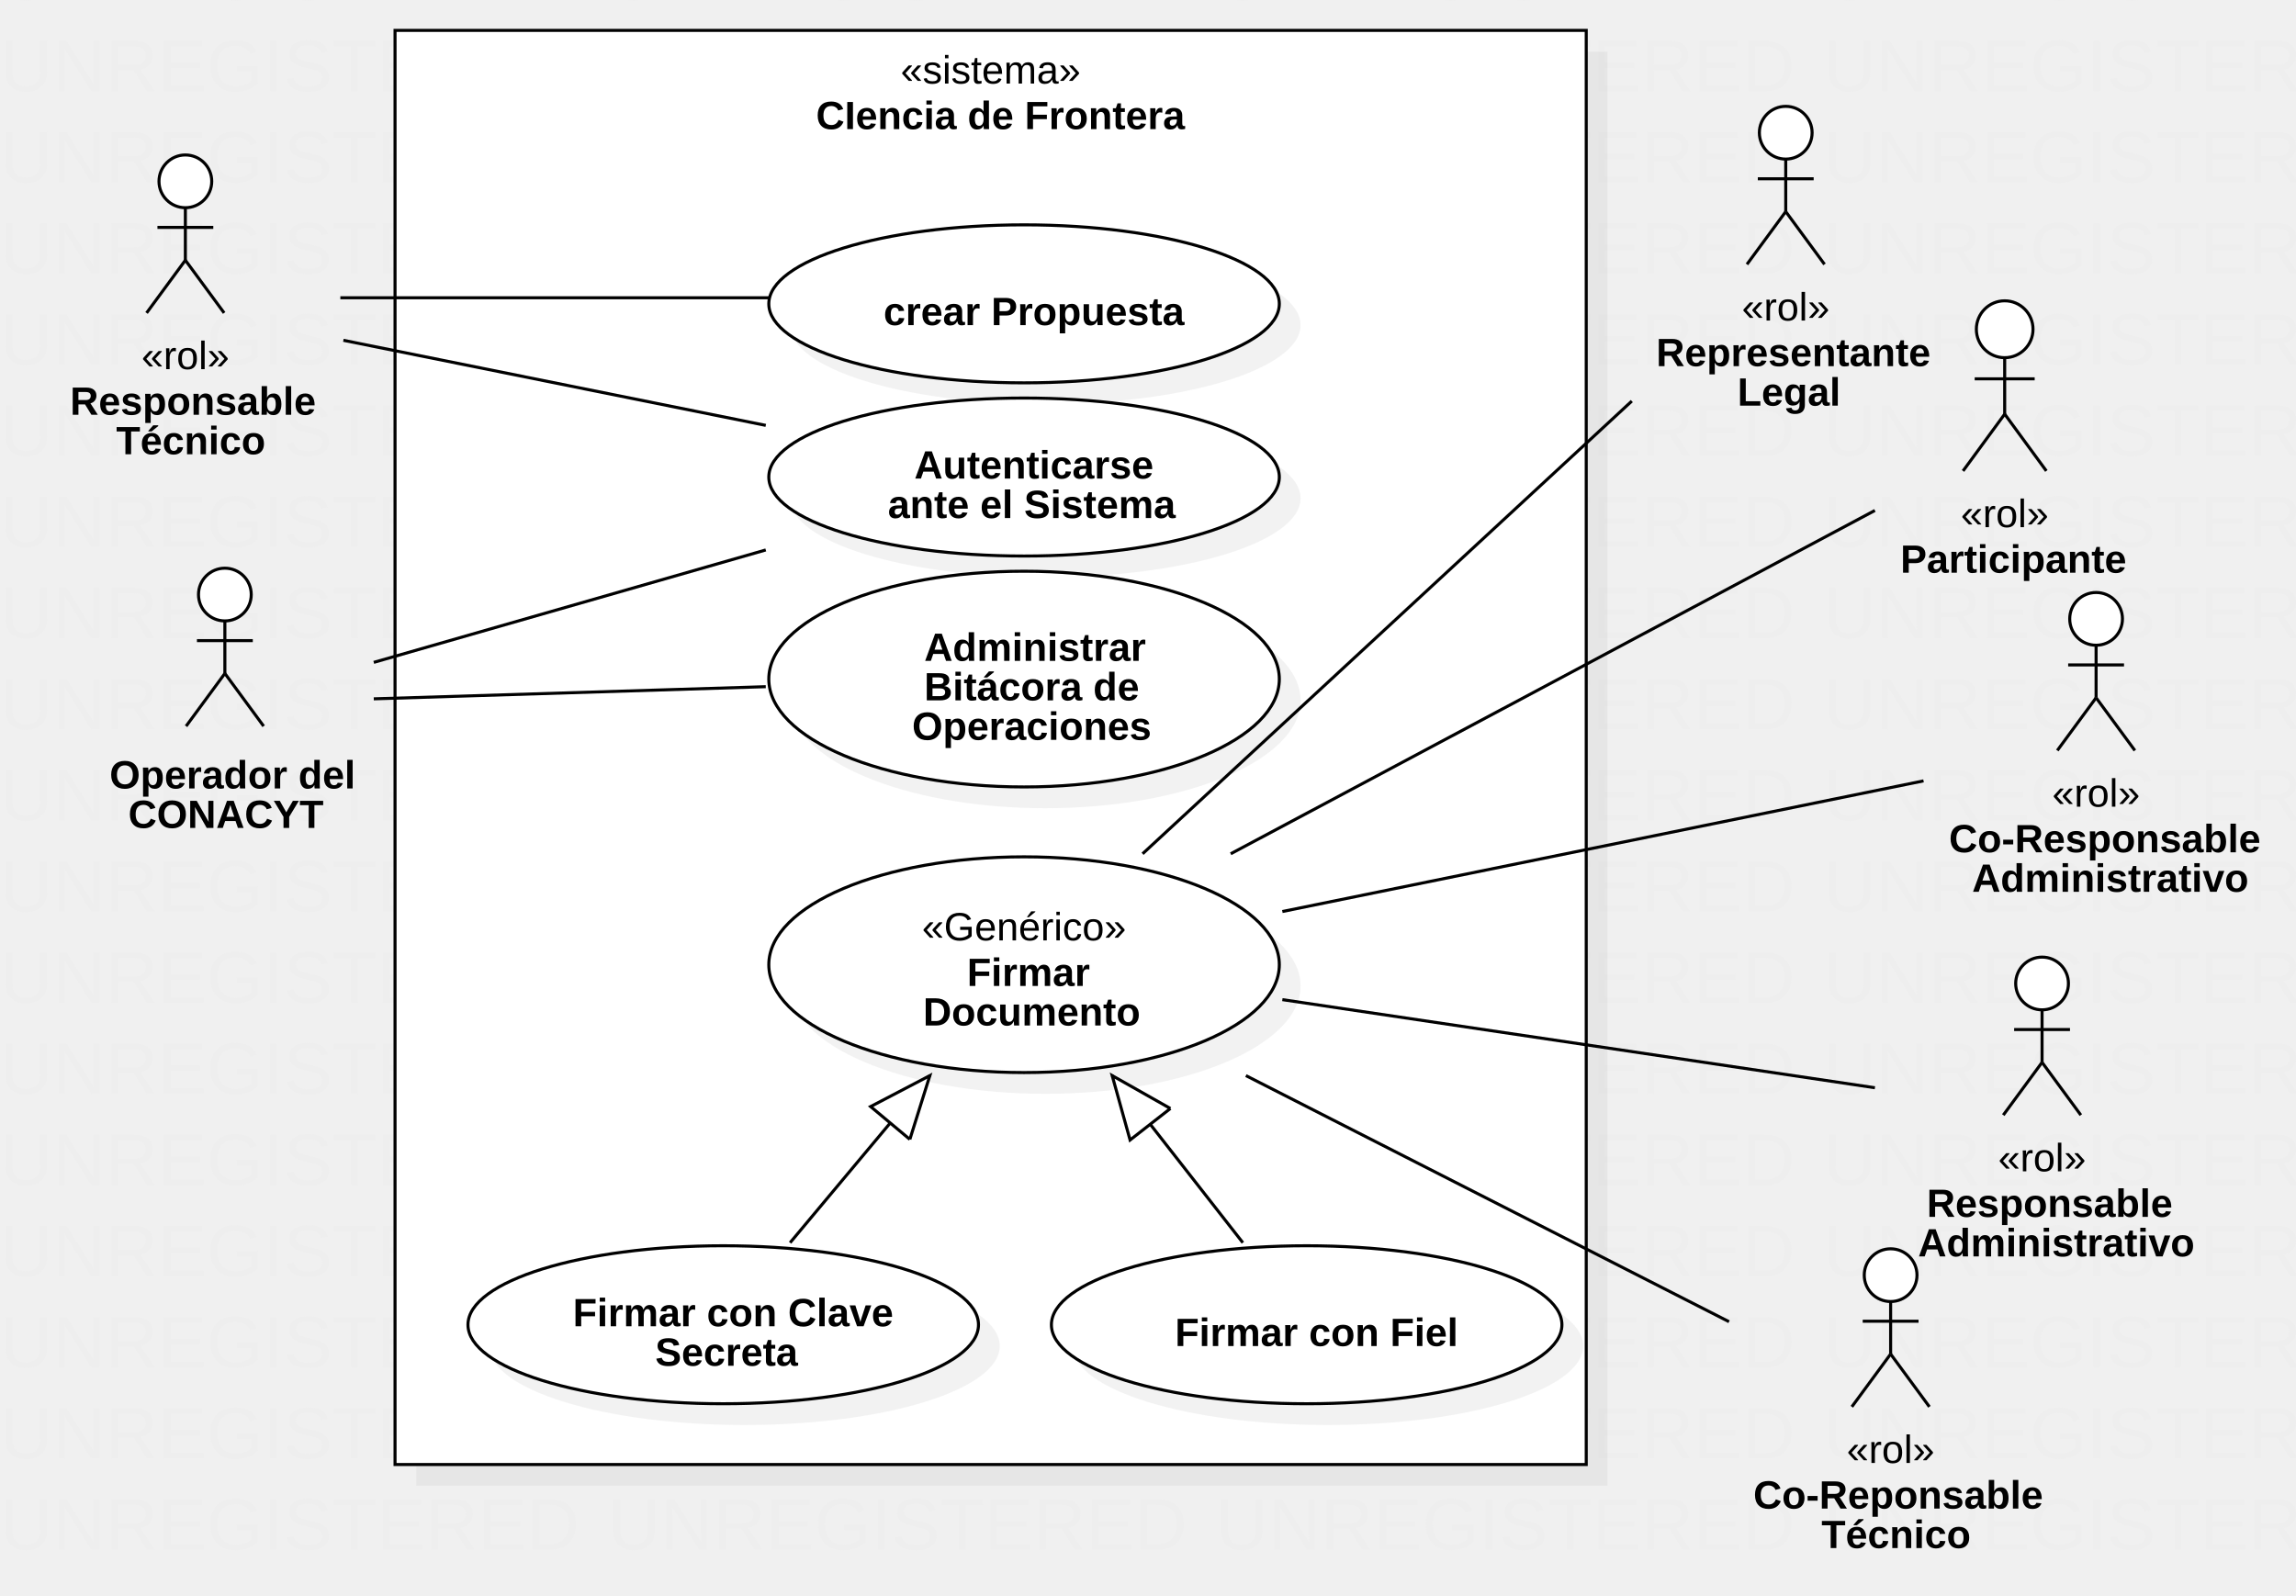
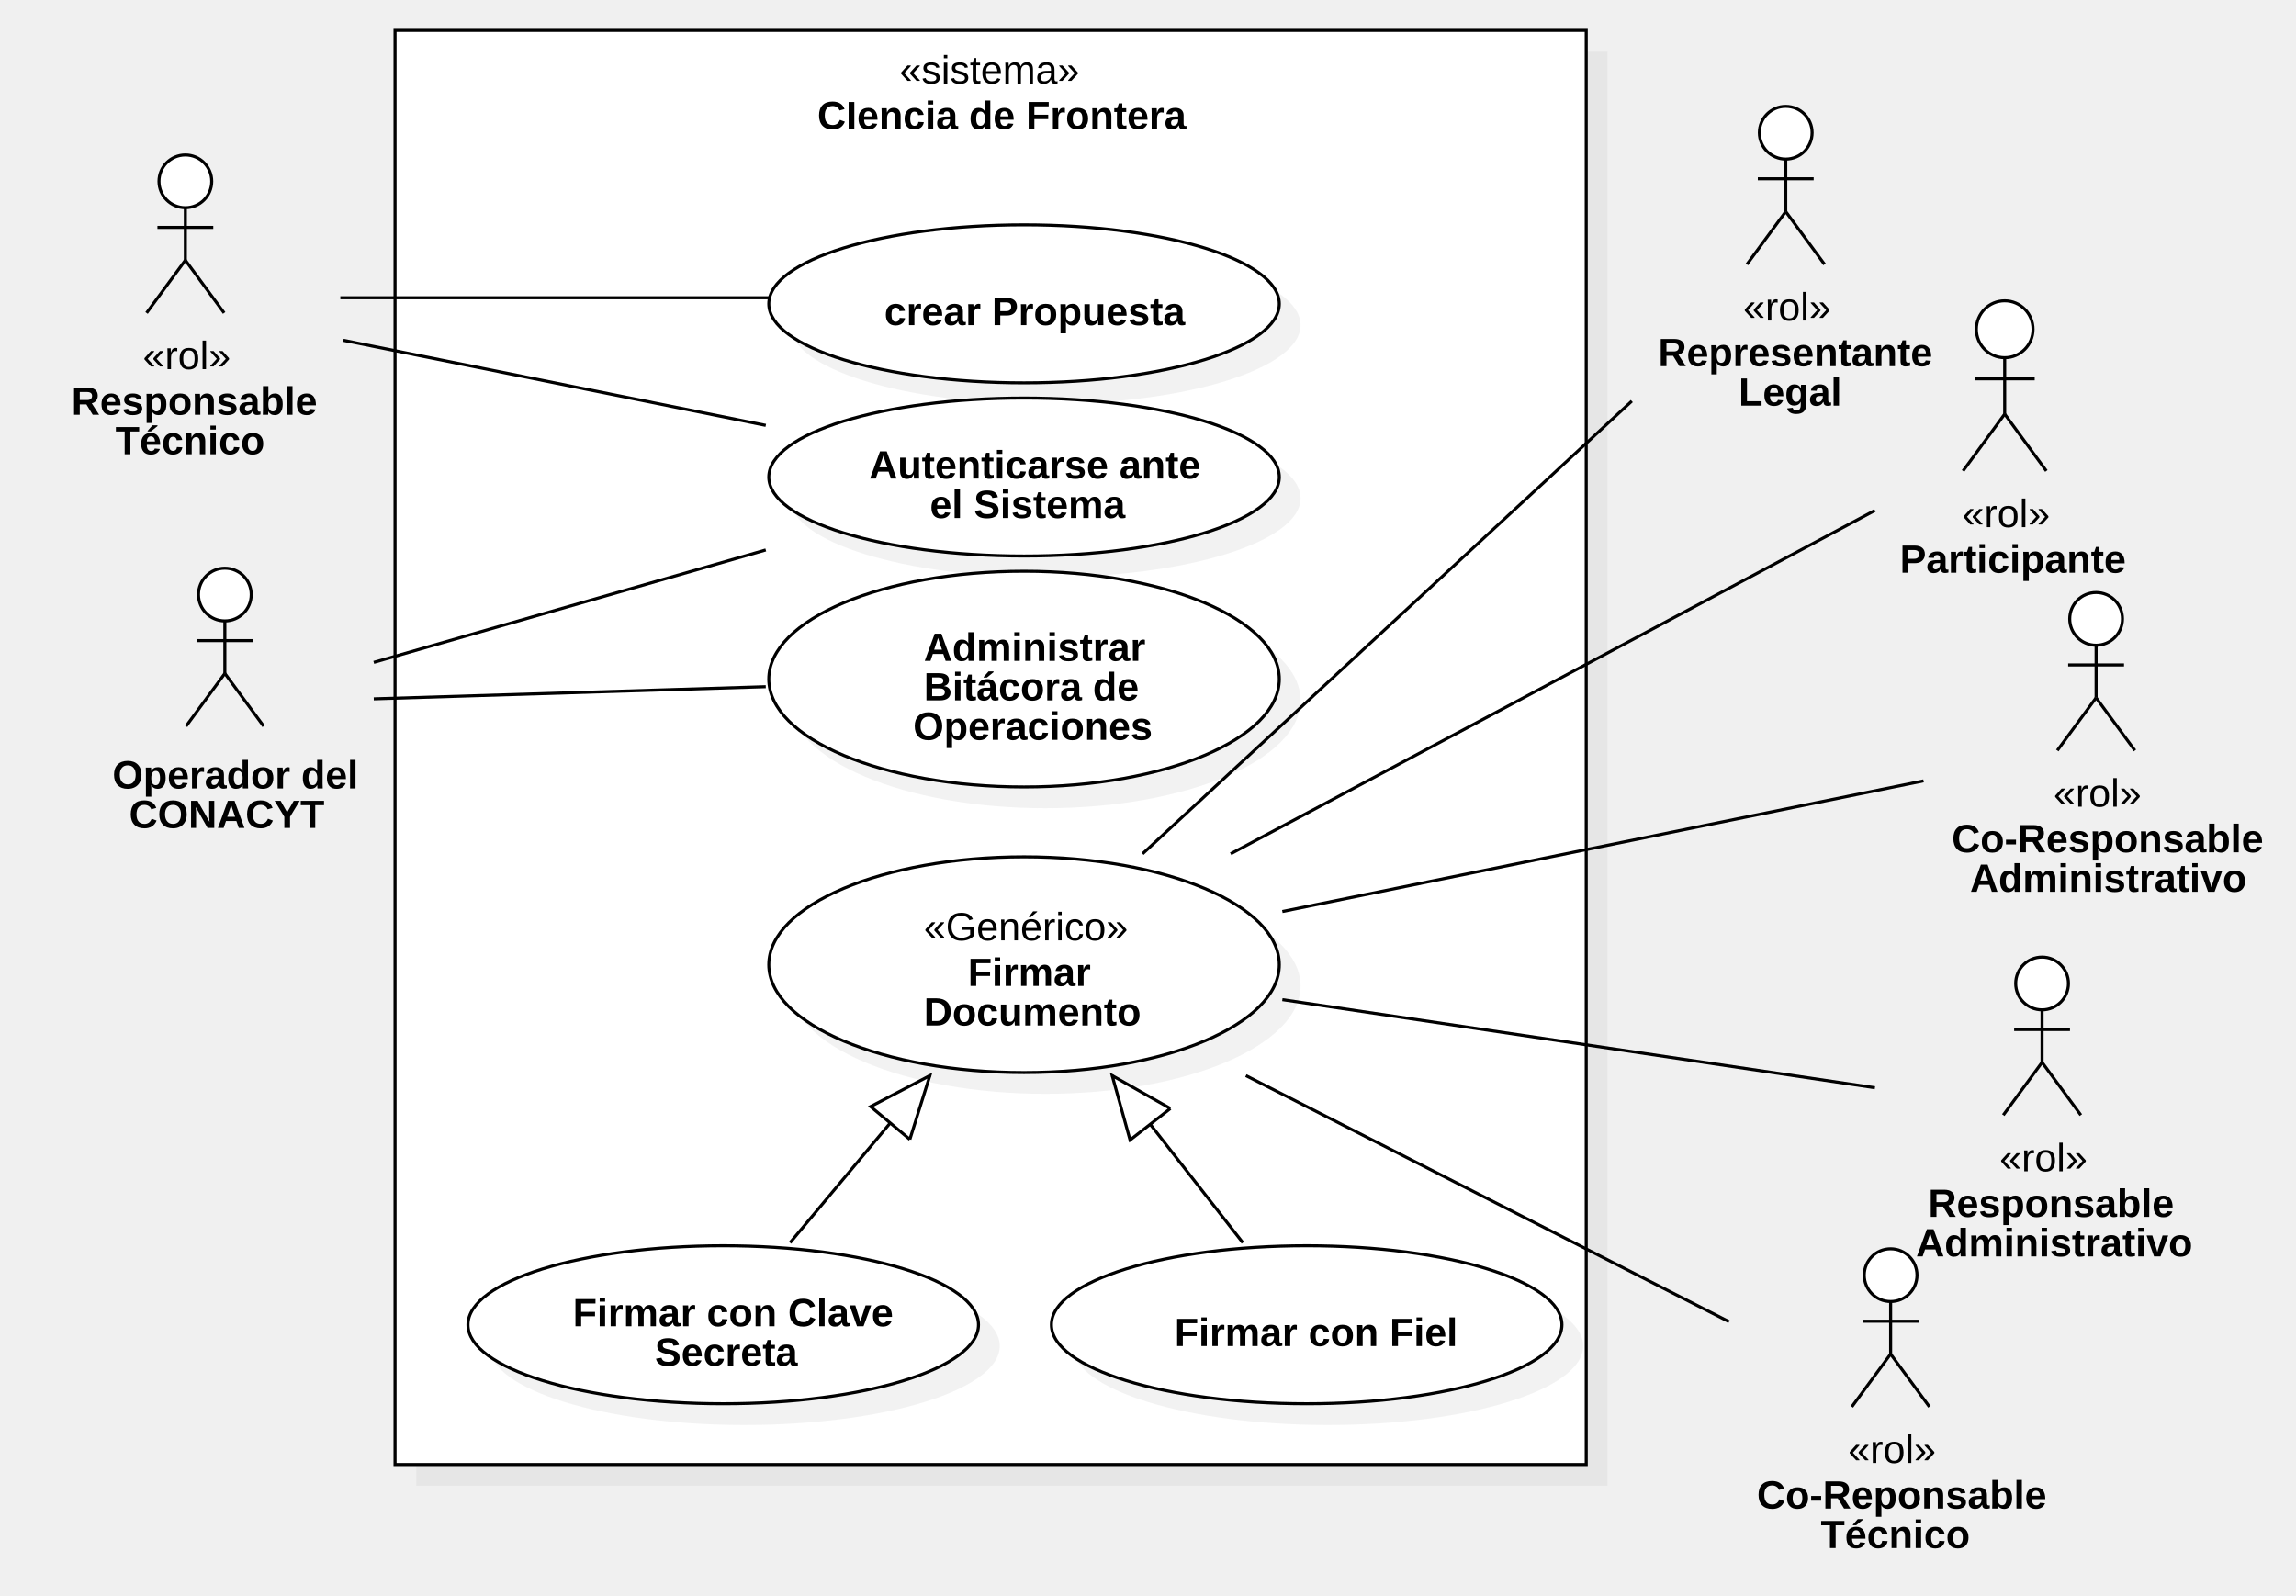
<svg xmlns="http://www.w3.org/2000/svg" version="1.1" width="755.572" height="525">
  <defs />
  <g>
-     <text fill="#eeeeee" stroke="none" font-family="Arial" font-size="24px" font-style="normal" font-weight="normal" text-decoration="none" x="0" y="0">UNREGISTERED</text>
-     <text fill="#eeeeee" stroke="none" font-family="Arial" font-size="24px" font-style="normal" font-weight="normal" text-decoration="none" x="0" y="30">UNREGISTERED</text>
-     <text fill="#eeeeee" stroke="none" font-family="Arial" font-size="24px" font-style="normal" font-weight="normal" text-decoration="none" x="0" y="60">UNREGISTERED</text>
-     <text fill="#eeeeee" stroke="none" font-family="Arial" font-size="24px" font-style="normal" font-weight="normal" text-decoration="none" x="0" y="90">UNREGISTERED</text>
-     <text fill="#eeeeee" stroke="none" font-family="Arial" font-size="24px" font-style="normal" font-weight="normal" text-decoration="none" x="0" y="120">UNREGISTERED</text>
-     <text fill="#eeeeee" stroke="none" font-family="Arial" font-size="24px" font-style="normal" font-weight="normal" text-decoration="none" x="0" y="150">UNREGISTERED</text>
-     <text fill="#eeeeee" stroke="none" font-family="Arial" font-size="24px" font-style="normal" font-weight="normal" text-decoration="none" x="0" y="180">UNREGISTERED</text>
-     <text fill="#eeeeee" stroke="none" font-family="Arial" font-size="24px" font-style="normal" font-weight="normal" text-decoration="none" x="0" y="210">UNREGISTERED</text>
-     <text fill="#eeeeee" stroke="none" font-family="Arial" font-size="24px" font-style="normal" font-weight="normal" text-decoration="none" x="0" y="240">UNREGISTERED</text>
-     <text fill="#eeeeee" stroke="none" font-family="Arial" font-size="24px" font-style="normal" font-weight="normal" text-decoration="none" x="0" y="270">UNREGISTERED</text>
-     <text fill="#eeeeee" stroke="none" font-family="Arial" font-size="24px" font-style="normal" font-weight="normal" text-decoration="none" x="0" y="300">UNREGISTERED</text>
-     <text fill="#eeeeee" stroke="none" font-family="Arial" font-size="24px" font-style="normal" font-weight="normal" text-decoration="none" x="0" y="330">UNREGISTERED</text>
-     <text fill="#eeeeee" stroke="none" font-family="Arial" font-size="24px" font-style="normal" font-weight="normal" text-decoration="none" x="0" y="360">UNREGISTERED</text>
-     <text fill="#eeeeee" stroke="none" font-family="Arial" font-size="24px" font-style="normal" font-weight="normal" text-decoration="none" x="0" y="390">UNREGISTERED</text>
-     <text fill="#eeeeee" stroke="none" font-family="Arial" font-size="24px" font-style="normal" font-weight="normal" text-decoration="none" x="0" y="420">UNREGISTERED</text>
-     <text fill="#eeeeee" stroke="none" font-family="Arial" font-size="24px" font-style="normal" font-weight="normal" text-decoration="none" x="0" y="450">UNREGISTERED</text>
-     <text fill="#eeeeee" stroke="none" font-family="Arial" font-size="24px" font-style="normal" font-weight="normal" text-decoration="none" x="0" y="480">UNREGISTERED</text>
-     <text fill="#eeeeee" stroke="none" font-family="Arial" font-size="24px" font-style="normal" font-weight="normal" text-decoration="none" x="0" y="510">UNREGISTERED</text>
-     <text fill="#eeeeee" stroke="none" font-family="Arial" font-size="24px" font-style="normal" font-weight="normal" text-decoration="none" x="200" y="0">UNREGISTERED</text>
-     <text fill="#eeeeee" stroke="none" font-family="Arial" font-size="24px" font-style="normal" font-weight="normal" text-decoration="none" x="200" y="30">UNREGISTERED</text>
-     <text fill="#eeeeee" stroke="none" font-family="Arial" font-size="24px" font-style="normal" font-weight="normal" text-decoration="none" x="200" y="60">UNREGISTERED</text>
-     <text fill="#eeeeee" stroke="none" font-family="Arial" font-size="24px" font-style="normal" font-weight="normal" text-decoration="none" x="200" y="90">UNREGISTERED</text>
-     <text fill="#eeeeee" stroke="none" font-family="Arial" font-size="24px" font-style="normal" font-weight="normal" text-decoration="none" x="200" y="120">UNREGISTERED</text>
-     <text fill="#eeeeee" stroke="none" font-family="Arial" font-size="24px" font-style="normal" font-weight="normal" text-decoration="none" x="200" y="150">UNREGISTERED</text>
-     <text fill="#eeeeee" stroke="none" font-family="Arial" font-size="24px" font-style="normal" font-weight="normal" text-decoration="none" x="200" y="180">UNREGISTERED</text>
-     <text fill="#eeeeee" stroke="none" font-family="Arial" font-size="24px" font-style="normal" font-weight="normal" text-decoration="none" x="200" y="210">UNREGISTERED</text>
-     <text fill="#eeeeee" stroke="none" font-family="Arial" font-size="24px" font-style="normal" font-weight="normal" text-decoration="none" x="200" y="240">UNREGISTERED</text>
-     <text fill="#eeeeee" stroke="none" font-family="Arial" font-size="24px" font-style="normal" font-weight="normal" text-decoration="none" x="200" y="270">UNREGISTERED</text>
-     <text fill="#eeeeee" stroke="none" font-family="Arial" font-size="24px" font-style="normal" font-weight="normal" text-decoration="none" x="200" y="300">UNREGISTERED</text>
-     <text fill="#eeeeee" stroke="none" font-family="Arial" font-size="24px" font-style="normal" font-weight="normal" text-decoration="none" x="200" y="330">UNREGISTERED</text>
-     <text fill="#eeeeee" stroke="none" font-family="Arial" font-size="24px" font-style="normal" font-weight="normal" text-decoration="none" x="200" y="360">UNREGISTERED</text>
-     <text fill="#eeeeee" stroke="none" font-family="Arial" font-size="24px" font-style="normal" font-weight="normal" text-decoration="none" x="200" y="390">UNREGISTERED</text>
-     <text fill="#eeeeee" stroke="none" font-family="Arial" font-size="24px" font-style="normal" font-weight="normal" text-decoration="none" x="200" y="420">UNREGISTERED</text>
-     <text fill="#eeeeee" stroke="none" font-family="Arial" font-size="24px" font-style="normal" font-weight="normal" text-decoration="none" x="200" y="450">UNREGISTERED</text>
-     <text fill="#eeeeee" stroke="none" font-family="Arial" font-size="24px" font-style="normal" font-weight="normal" text-decoration="none" x="200" y="480">UNREGISTERED</text>
-     <text fill="#eeeeee" stroke="none" font-family="Arial" font-size="24px" font-style="normal" font-weight="normal" text-decoration="none" x="200" y="510">UNREGISTERED</text>
-     <text fill="#eeeeee" stroke="none" font-family="Arial" font-size="24px" font-style="normal" font-weight="normal" text-decoration="none" x="400" y="0">UNREGISTERED</text>
-     <text fill="#eeeeee" stroke="none" font-family="Arial" font-size="24px" font-style="normal" font-weight="normal" text-decoration="none" x="400" y="30">UNREGISTERED</text>
-     <text fill="#eeeeee" stroke="none" font-family="Arial" font-size="24px" font-style="normal" font-weight="normal" text-decoration="none" x="400" y="60">UNREGISTERED</text>
-     <text fill="#eeeeee" stroke="none" font-family="Arial" font-size="24px" font-style="normal" font-weight="normal" text-decoration="none" x="400" y="90">UNREGISTERED</text>
-     <text fill="#eeeeee" stroke="none" font-family="Arial" font-size="24px" font-style="normal" font-weight="normal" text-decoration="none" x="400" y="120">UNREGISTERED</text>
-     <text fill="#eeeeee" stroke="none" font-family="Arial" font-size="24px" font-style="normal" font-weight="normal" text-decoration="none" x="400" y="150">UNREGISTERED</text>
-     <text fill="#eeeeee" stroke="none" font-family="Arial" font-size="24px" font-style="normal" font-weight="normal" text-decoration="none" x="400" y="180">UNREGISTERED</text>
-     <text fill="#eeeeee" stroke="none" font-family="Arial" font-size="24px" font-style="normal" font-weight="normal" text-decoration="none" x="400" y="210">UNREGISTERED</text>
-     <text fill="#eeeeee" stroke="none" font-family="Arial" font-size="24px" font-style="normal" font-weight="normal" text-decoration="none" x="400" y="240">UNREGISTERED</text>
-     <text fill="#eeeeee" stroke="none" font-family="Arial" font-size="24px" font-style="normal" font-weight="normal" text-decoration="none" x="400" y="270">UNREGISTERED</text>
-     <text fill="#eeeeee" stroke="none" font-family="Arial" font-size="24px" font-style="normal" font-weight="normal" text-decoration="none" x="400" y="300">UNREGISTERED</text>
-     <text fill="#eeeeee" stroke="none" font-family="Arial" font-size="24px" font-style="normal" font-weight="normal" text-decoration="none" x="400" y="330">UNREGISTERED</text>
-     <text fill="#eeeeee" stroke="none" font-family="Arial" font-size="24px" font-style="normal" font-weight="normal" text-decoration="none" x="400" y="360">UNREGISTERED</text>
-     <text fill="#eeeeee" stroke="none" font-family="Arial" font-size="24px" font-style="normal" font-weight="normal" text-decoration="none" x="400" y="390">UNREGISTERED</text>
-     <text fill="#eeeeee" stroke="none" font-family="Arial" font-size="24px" font-style="normal" font-weight="normal" text-decoration="none" x="400" y="420">UNREGISTERED</text>
-     <text fill="#eeeeee" stroke="none" font-family="Arial" font-size="24px" font-style="normal" font-weight="normal" text-decoration="none" x="400" y="450">UNREGISTERED</text>
-     <text fill="#eeeeee" stroke="none" font-family="Arial" font-size="24px" font-style="normal" font-weight="normal" text-decoration="none" x="400" y="480">UNREGISTERED</text>
-     <text fill="#eeeeee" stroke="none" font-family="Arial" font-size="24px" font-style="normal" font-weight="normal" text-decoration="none" x="400" y="510">UNREGISTERED</text>
-     <text fill="#eeeeee" stroke="none" font-family="Arial" font-size="24px" font-style="normal" font-weight="normal" text-decoration="none" x="600" y="0">UNREGISTERED</text>
-     <text fill="#eeeeee" stroke="none" font-family="Arial" font-size="24px" font-style="normal" font-weight="normal" text-decoration="none" x="600" y="30">UNREGISTERED</text>
-     <text fill="#eeeeee" stroke="none" font-family="Arial" font-size="24px" font-style="normal" font-weight="normal" text-decoration="none" x="600" y="60">UNREGISTERED</text>
-     <text fill="#eeeeee" stroke="none" font-family="Arial" font-size="24px" font-style="normal" font-weight="normal" text-decoration="none" x="600" y="90">UNREGISTERED</text>
-     <text fill="#eeeeee" stroke="none" font-family="Arial" font-size="24px" font-style="normal" font-weight="normal" text-decoration="none" x="600" y="120">UNREGISTERED</text>
-     <text fill="#eeeeee" stroke="none" font-family="Arial" font-size="24px" font-style="normal" font-weight="normal" text-decoration="none" x="600" y="150">UNREGISTERED</text>
-     <text fill="#eeeeee" stroke="none" font-family="Arial" font-size="24px" font-style="normal" font-weight="normal" text-decoration="none" x="600" y="180">UNREGISTERED</text>
-     <text fill="#eeeeee" stroke="none" font-family="Arial" font-size="24px" font-style="normal" font-weight="normal" text-decoration="none" x="600" y="210">UNREGISTERED</text>
-     <text fill="#eeeeee" stroke="none" font-family="Arial" font-size="24px" font-style="normal" font-weight="normal" text-decoration="none" x="600" y="240">UNREGISTERED</text>
-     <text fill="#eeeeee" stroke="none" font-family="Arial" font-size="24px" font-style="normal" font-weight="normal" text-decoration="none" x="600" y="270">UNREGISTERED</text>
-     <text fill="#eeeeee" stroke="none" font-family="Arial" font-size="24px" font-style="normal" font-weight="normal" text-decoration="none" x="600" y="300">UNREGISTERED</text>
-     <text fill="#eeeeee" stroke="none" font-family="Arial" font-size="24px" font-style="normal" font-weight="normal" text-decoration="none" x="600" y="330">UNREGISTERED</text>
-     <text fill="#eeeeee" stroke="none" font-family="Arial" font-size="24px" font-style="normal" font-weight="normal" text-decoration="none" x="600" y="360">UNREGISTERED</text>
-     <text fill="#eeeeee" stroke="none" font-family="Arial" font-size="24px" font-style="normal" font-weight="normal" text-decoration="none" x="600" y="390">UNREGISTERED</text>
-     <text fill="#eeeeee" stroke="none" font-family="Arial" font-size="24px" font-style="normal" font-weight="normal" text-decoration="none" x="600" y="420">UNREGISTERED</text>
-     <text fill="#eeeeee" stroke="none" font-family="Arial" font-size="24px" font-style="normal" font-weight="normal" text-decoration="none" x="600" y="450">UNREGISTERED</text>
-     <text fill="#eeeeee" stroke="none" font-family="Arial" font-size="24px" font-style="normal" font-weight="normal" text-decoration="none" x="600" y="480">UNREGISTERED</text>
-     <text fill="#eeeeee" stroke="none" font-family="Arial" font-size="24px" font-style="normal" font-weight="normal" text-decoration="none" x="600" y="510">UNREGISTERED</text>
    <g transform="translate(-550,-62) scale(1,1)">
      <rect fill="#C0C0C0" stroke="none" x="687" y="79" width="392" height="472" opacity="0.2" />
    </g>
    <g transform="translate(-550,-62) scale(1,1)">
      <rect fill="#ffffff" stroke="none" x="680" y="72" width="392" height="472" />
    </g>
    <g transform="translate(-550,-62) scale(1,1)">
      <path fill="none" stroke="#000000" d="M 680 72 L 1072 72 L 1072 544 L 680 544 L 680 72 Z Z" stroke-miterlimit="10" />
    </g>
    <g transform="translate(-550,-62) scale(1,1)">
      <g>
        <path fill="none" stroke="none" />
-         <text fill="#000000" stroke="none" font-family="Arial" font-size="13px" font-style="normal" font-weight="normal" text-decoration="none" x="846.375" y="89.5">«sistema»</text>
-       </g>
-     </g>
-     <g transform="translate(-550,-62) scale(1,1)">
-       <g>
-         <path fill="none" stroke="none" />
-         <text fill="#000000" stroke="none" font-family="Arial" font-size="13px" font-style="normal" font-weight="bold" text-decoration="none" x="818.554" y="104.5">CIencia de Frontera</text>
+         <text fill="#000000" stroke="none" font-family="Arial" font-size="13px" font-style="normal" font-weight="normal" text-decoration="none" x="846" y="89.5">«sistema»</text>
+       </g>
+     </g>
+     <g transform="translate(-550,-62) scale(1,1)">
+       <g>
+         <path fill="none" stroke="none" />
+         <text fill="#000000" stroke="none" font-family="Arial" font-size="13px" font-style="normal" font-weight="bold" text-decoration="none" x="819" y="104.5">CIencia de Frontera</text>
      </g>
    </g>
    <g transform="translate(-550,-62) scale(1,1)">
      <path fill="#C0C0C0" stroke="none" d="M 810 169 C 810 154.641 847.608 143 894 143 C 940.392 143 978 154.641 978 169 C 978 183.359 940.392 195 894 195 C 847.608 195 810 183.359 810 169 Z" opacity="0.2" />
    </g>
    <g transform="translate(-550,-62) scale(1,1)">
      <path fill="#ffffff" stroke="none" d="M 803 162 C 803 147.641 840.608 136 887 136 C 933.392 136 971 147.641 971 162 C 971 176.359 933.392 188 887 188 C 840.608 188 803 176.359 803 162 Z" />
    </g>
    <g transform="translate(-550,-62) scale(1,1)">
      <path fill="none" stroke="#000000" d="M 803 162 C 803 147.641 840.608 136 887 136 C 933.392 136 971 147.641 971 162 C 971 176.359 933.392 188 887 188 C 840.608 188 803 176.359 803 162 Z" stroke-miterlimit="10" />
    </g>
    <g transform="translate(-550,-62) scale(1,1)">
      <g>
        <path fill="none" stroke="none" />
-         <text fill="#000000" stroke="none" font-family="Arial" font-size="13px" font-style="normal" font-weight="bold" text-decoration="none" x="840.754" y="169">crear Propuesta</text>
+         <text fill="#000000" stroke="none" font-family="Arial" font-size="13px" font-style="normal" font-weight="bold" text-decoration="none" x="841" y="169">crear Propuesta</text>
      </g>
    </g>
    <g transform="translate(-550,-62) scale(1,1)">
      <path fill="#C0C0C0" stroke="none" d="M 810 226 C 810 211.641 847.608 200 894 200 C 940.392 200 978 211.641 978 226 C 978 240.359 940.392 252 894 252 C 847.608 252 810 240.359 810 226 Z" opacity="0.2" />
    </g>
    <g transform="translate(-550,-62) scale(1,1)">
      <path fill="#ffffff" stroke="none" d="M 803 219 C 803 204.641 840.608 193 887 193 C 933.392 193 971 204.641 971 219 C 971 233.359 933.392 245 887 245 C 840.608 245 803 233.359 803 219 Z" />
    </g>
    <g transform="translate(-550,-62) scale(1,1)">
      <path fill="none" stroke="#000000" d="M 803 219 C 803 204.641 840.608 193 887 193 C 933.392 193 971 204.641 971 219 C 971 233.359 933.392 245 887 245 C 840.608 245 803 233.359 803 219 Z" stroke-miterlimit="10" />
    </g>
    <g transform="translate(-550,-62) scale(1,1)">
      <g>
        <path fill="none" stroke="none" />
-         <text fill="#000000" stroke="none" font-family="Arial" font-size="13px" font-style="normal" font-weight="bold" text-decoration="none" x="850.869" y="219.5">Autenticarse</text>
-         <text fill="#000000" stroke="none" font-family="Arial" font-size="13px" font-style="normal" font-weight="bold" text-decoration="none" x="842.198" y="232.5">ante el Sistema</text>
+         <text fill="#000000" stroke="none" font-family="Arial" font-size="13px" font-style="normal" font-weight="bold" text-decoration="none" x="836" y="219.5">Autenticarse ante</text>
+         <text fill="#000000" stroke="none" font-family="Arial" font-size="13px" font-style="normal" font-weight="bold" text-decoration="none" x="856" y="232.5">el Sistema</text>
      </g>
    </g>
    <g transform="translate(-550,-62) scale(1,1)">
      <path fill="#C0C0C0" stroke="none" d="M 810 292.5 C 810 272.894 847.608 257 894 257 C 940.392 257 978 272.894 978 292.5 C 978 312.106 940.392 328 894 328 C 847.608 328 810 312.106 810 292.5 Z" opacity="0.2" />
    </g>
    <g transform="translate(-550,-62) scale(1,1)">
      <path fill="#ffffff" stroke="none" d="M 803 285.5 C 803 265.894 840.608 250 887 250 C 933.392 250 971 265.894 971 285.5 C 971 305.106 933.392 321 887 321 C 840.608 321 803 305.106 803 285.5 Z" />
    </g>
    <g transform="translate(-550,-62) scale(1,1)">
      <path fill="none" stroke="#000000" d="M 803 285.5 C 803 265.894 840.608 250 887 250 C 933.392 250 971 265.894 971 285.5 C 971 305.106 933.392 321 887 321 C 840.608 321 803 305.106 803 285.5 Z" stroke-miterlimit="10" />
    </g>
    <g transform="translate(-550,-62) scale(1,1)">
      <g>
        <path fill="none" stroke="none" />
-         <text fill="#000000" stroke="none" font-family="Arial" font-size="13px" font-style="normal" font-weight="bold" text-decoration="none" x="854.132" y="279.5">Administrar</text>
-         <text fill="#000000" stroke="none" font-family="Arial" font-size="13px" font-style="normal" font-weight="bold" text-decoration="none" x="854.119" y="292.5">Bitácora de</text>
-         <text fill="#000000" stroke="none" font-family="Arial" font-size="13px" font-style="normal" font-weight="bold" text-decoration="none" x="850.146" y="305.5">Operaciones</text>
+         <text fill="#000000" stroke="none" font-family="Arial" font-size="13px" font-style="normal" font-weight="bold" text-decoration="none" x="854" y="279.5">Administrar</text>
+         <text fill="#000000" stroke="none" font-family="Arial" font-size="13px" font-style="normal" font-weight="bold" text-decoration="none" x="854" y="292.5">Bitácora de</text>
+         <text fill="#000000" stroke="none" font-family="Arial" font-size="13px" font-style="normal" font-weight="bold" text-decoration="none" x="850.5" y="305.5">Operaciones</text>
      </g>
    </g>
    <g transform="translate(-550,-62) scale(1,1)">
      <path fill="#C0C0C0" stroke="none" d="M 810 386.5 C 810 366.894 847.608 351 894 351 C 940.392 351 978 366.894 978 386.5 C 978 406.106 940.392 422 894 422 C 847.608 422 810 406.106 810 386.5 Z" opacity="0.2" />
    </g>
    <g transform="translate(-550,-62) scale(1,1)">
      <path fill="#ffffff" stroke="none" d="M 803 379.5 C 803 359.894 840.608 344 887 344 C 933.392 344 971 359.894 971 379.5 C 971 399.106 933.392 415 887 415 C 840.608 415 803 399.106 803 379.5 Z" />
    </g>
    <g transform="translate(-550,-62) scale(1,1)">
      <path fill="none" stroke="#000000" d="M 803 379.5 C 803 359.894 840.608 344 887 344 C 933.392 344 971 359.894 971 379.5 C 971 399.106 933.392 415 887 415 C 840.608 415 803 399.106 803 379.5 Z" stroke-miterlimit="10" />
    </g>
    <g transform="translate(-550,-62) scale(1,1)">
      <g>
        <path fill="none" stroke="none" />
-         <text fill="#000000" stroke="none" font-family="Arial" font-size="13px" font-style="normal" font-weight="normal" text-decoration="none" x="853.396" y="371.5">«Genérico»</text>
-       </g>
-     </g>
-     <g transform="translate(-550,-62) scale(1,1)">
-       <g>
-         <path fill="none" stroke="none" />
-         <text fill="#000000" stroke="none" font-family="Arial" font-size="13px" font-style="normal" font-weight="bold" text-decoration="none" x="868.227" y="386.5">Firmar</text>
-         <text fill="#000000" stroke="none" font-family="Arial" font-size="13px" font-style="normal" font-weight="bold" text-decoration="none" x="853.76" y="399.5">Documento</text>
+         <text fill="#000000" stroke="none" font-family="Arial" font-size="13px" font-style="normal" font-weight="normal" text-decoration="none" x="854" y="371.5">«Genérico»</text>
+       </g>
+     </g>
+     <g transform="translate(-550,-62) scale(1,1)">
+       <g>
+         <path fill="none" stroke="none" />
+         <text fill="#000000" stroke="none" font-family="Arial" font-size="13px" font-style="normal" font-weight="bold" text-decoration="none" x="868.5" y="386.5">Firmar</text>
+         <text fill="#000000" stroke="none" font-family="Arial" font-size="13px" font-style="normal" font-weight="bold" text-decoration="none" x="854" y="399.5">Documento</text>
      </g>
    </g>
    <g transform="translate(-550,-62) scale(1,1)">
      <path fill="#C0C0C0" stroke="none" d="M 903 505 C 903 490.641 940.608 479 987 479 C 1033.392 479 1071 490.641 1071 505 C 1071 519.359 1033.392 531 987 531 C 940.608 531 903 519.359 903 505 Z" opacity="0.2" />
    </g>
    <g transform="translate(-550,-62) scale(1,1)">
      <path fill="#ffffff" stroke="none" d="M 896 498 C 896 483.641 933.608 472 980 472 C 1026.392 472 1064 483.641 1064 498 C 1064 512.359 1026.392 524 980 524 C 933.608 524 896 512.359 896 498 Z" />
    </g>
    <g transform="translate(-550,-62) scale(1,1)">
      <path fill="none" stroke="#000000" d="M 896 498 C 896 483.641 933.608 472 980 472 C 1026.392 472 1064 483.641 1064 498 C 1064 512.359 1026.392 524 980 524 C 933.608 524 896 512.359 896 498 Z" stroke-miterlimit="10" />
    </g>
    <g transform="translate(-550,-62) scale(1,1)">
      <g>
        <path fill="none" stroke="none" />
-         <text fill="#000000" stroke="none" font-family="Arial" font-size="13px" font-style="normal" font-weight="bold" text-decoration="none" x="936.661" y="505">Firmar con Fiel</text>
+         <text fill="#000000" stroke="none" font-family="Arial" font-size="13px" font-style="normal" font-weight="bold" text-decoration="none" x="936.5" y="505">Firmar con Fiel</text>
      </g>
    </g>
    <g transform="translate(-550,-62) scale(1,1)">
      <path fill="#C0C0C0" stroke="none" d="M 711 505 C 711 490.641 748.608 479 795 479 C 841.392 479 879 490.641 879 505 C 879 519.359 841.392 531 795 531 C 748.608 531 711 519.359 711 505 Z" opacity="0.2" />
    </g>
    <g transform="translate(-550,-62) scale(1,1)">
      <path fill="#ffffff" stroke="none" d="M 704 498 C 704 483.641 741.608 472 788 472 C 834.392 472 872 483.641 872 498 C 872 512.359 834.392 524 788 524 C 741.608 524 704 512.359 704 498 Z" />
    </g>
    <g transform="translate(-550,-62) scale(1,1)">
      <path fill="none" stroke="#000000" d="M 704 498 C 704 483.641 741.608 472 788 472 C 834.392 472 872 483.641 872 498 C 872 512.359 834.392 524 788 524 C 741.608 524 704 512.359 704 498 Z" stroke-miterlimit="10" />
    </g>
    <g transform="translate(-550,-62) scale(1,1)">
      <g>
        <path fill="none" stroke="none" />
-         <text fill="#000000" stroke="none" font-family="Arial" font-size="13px" font-style="normal" font-weight="bold" text-decoration="none" x="738.517" y="498.5">Firmar con Clave</text>
-         <text fill="#000000" stroke="none" font-family="Arial" font-size="13px" font-style="normal" font-weight="bold" text-decoration="none" x="765.599" y="511.5">Secreta</text>
+         <text fill="#000000" stroke="none" font-family="Arial" font-size="13px" font-style="normal" font-weight="bold" text-decoration="none" x="738.5" y="498.5">Firmar con Clave</text>
+         <text fill="#000000" stroke="none" font-family="Arial" font-size="13px" font-style="normal" font-weight="bold" text-decoration="none" x="765.5" y="511.5">Secreta</text>
      </g>
    </g>
    <g transform="translate(-550,-62) scale(1,1)">
      <path fill="none" stroke="#000000" d="M 959 471 L 916 416" stroke-miterlimit="10" />
    </g>
    <g transform="translate(-550,-62) scale(1,1)">
      <path fill="#FFFFFF" stroke="none" d="M 935.151 426.827 L 916 416 L 921.886 437.198" />
    </g>
    <g transform="translate(-550,-62) scale(1,1)">
      <path fill="none" stroke="#000000" d="M 935.151 426.827 L 916 416 L 921.886 437.198 L 935.151 426.827" stroke-miterlimit="10" />
    </g>
    <g transform="translate(-550,-62) scale(1,1)">
      <path fill="none" stroke="#000000" d="M 810 471 L 856 416" stroke-miterlimit="10" />
    </g>
    <g transform="translate(-550,-62) scale(1,1)">
      <path fill="#FFFFFF" stroke="none" d="M 849.418 436.992 L 856 416 L 836.502 426.19" />
    </g>
    <g transform="translate(-550,-62) scale(1,1)">
      <path fill="none" stroke="#000000" d="M 849.418 436.992 L 856 416 L 836.502 426.19 L 849.418 436.992" stroke-miterlimit="10" />
    </g>
    <g transform="translate(-550,-62) scale(1,1)">
      <path fill="#ffffff" stroke="none" d="M 1231.107 265.68 C 1231.107 260.886 1234.992 257 1239.786 257 C 1244.579 257 1248.465 260.886 1248.465 265.68 C 1248.465 270.474 1244.579 274.36 1239.786 274.36 C 1234.992 274.36 1231.107 270.474 1231.107 265.68 Z" />
    </g>
    <g transform="translate(-550,-62) scale(1,1)">
      <path fill="none" stroke="#000000" d="M 1231.107 265.68 C 1231.107 260.886 1234.992 257 1239.786 257 C 1244.579 257 1248.465 260.886 1248.465 265.68 C 1248.465 270.474 1244.579 274.36 1239.786 274.36 C 1234.992 274.36 1231.107 270.474 1231.107 265.68 Z" stroke-miterlimit="10" />
    </g>
    <g transform="translate(-550,-62) scale(1,1)">
      <path fill="none" stroke="#000000" d="M 1239.786 274.36 L 1239.786 291.64" stroke-miterlimit="10" />
    </g>
    <g transform="translate(-550,-62) scale(1,1)">
      <path fill="none" stroke="#000000" d="M 1230.596 280.84 L 1248.976 280.84" stroke-miterlimit="10" />
    </g>
    <g transform="translate(-550,-62) scale(1,1)">
      <path fill="none" stroke="#000000" d="M 1239.786 291.64 L 1227.022 309" stroke-miterlimit="10" />
    </g>
    <g transform="translate(-550,-62) scale(1,1)">
      <path fill="none" stroke="#000000" d="M 1239.786 291.64 L 1252.55 309" stroke-miterlimit="10" />
    </g>
    <g transform="translate(-550,-62) scale(1,1)">
      <g>
        <path fill="none" stroke="none" />
-         <text fill="#000000" stroke="none" font-family="Arial" font-size="13px" font-style="normal" font-weight="normal" text-decoration="none" x="1225.332" y="327.5">«rol»</text>
-       </g>
-     </g>
-     <g transform="translate(-550,-62) scale(1,1)">
-       <g>
-         <path fill="none" stroke="none" />
-         <text fill="#000000" stroke="none" font-family="Arial" font-size="13px" font-style="normal" font-weight="bold" text-decoration="none" x="1191.369" y="342.5">Co-Responsable</text>
-         <text fill="#000000" stroke="none" font-family="Arial" font-size="13px" font-style="normal" font-weight="bold" text-decoration="none" x="1198.967" y="355.5">Administrativo</text>
+         <text fill="#000000" stroke="none" font-family="Arial" font-size="13px" font-style="normal" font-weight="normal" text-decoration="none" x="1225.786" y="327.5">«rol»</text>
+       </g>
+     </g>
+     <g transform="translate(-550,-62) scale(1,1)">
+       <g>
+         <path fill="none" stroke="none" />
+         <text fill="#000000" stroke="none" font-family="Arial" font-size="13px" font-style="normal" font-weight="bold" text-decoration="none" x="1192.286" y="342.5">Co-Responsable</text>
+         <text fill="#000000" stroke="none" font-family="Arial" font-size="13px" font-style="normal" font-weight="bold" text-decoration="none" x="1198.286" y="355.5">Administrativo</text>
      </g>
    </g>
    <g transform="translate(-550,-62) scale(1,1)">
      <path fill="#ffffff" stroke="none" d="M 1213.327 385.68 C 1213.327 380.886 1217.213 377 1222.006 377 C 1226.8 377 1230.686 380.886 1230.686 385.68 C 1230.686 390.474 1226.8 394.36 1222.006 394.36 C 1217.213 394.36 1213.327 390.474 1213.327 385.68 Z" />
    </g>
    <g transform="translate(-550,-62) scale(1,1)">
      <path fill="none" stroke="#000000" d="M 1213.327 385.68 C 1213.327 380.886 1217.213 377 1222.006 377 C 1226.8 377 1230.686 380.886 1230.686 385.68 C 1230.686 390.474 1226.8 394.36 1222.006 394.36 C 1217.213 394.36 1213.327 390.474 1213.327 385.68 Z" stroke-miterlimit="10" />
    </g>
    <g transform="translate(-550,-62) scale(1,1)">
      <path fill="none" stroke="#000000" d="M 1222.006 394.36 L 1222.006 411.64" stroke-miterlimit="10" />
    </g>
    <g transform="translate(-550,-62) scale(1,1)">
      <path fill="none" stroke="#000000" d="M 1212.817 400.84 L 1231.196 400.84" stroke-miterlimit="10" />
    </g>
    <g transform="translate(-550,-62) scale(1,1)">
      <path fill="none" stroke="#000000" d="M 1222.006 411.64 L 1209.243 429" stroke-miterlimit="10" />
    </g>
    <g transform="translate(-550,-62) scale(1,1)">
      <path fill="none" stroke="#000000" d="M 1222.006 411.64 L 1234.77 429" stroke-miterlimit="10" />
    </g>
    <g transform="translate(-550,-62) scale(1,1)">
      <g>
        <path fill="none" stroke="none" />
-         <text fill="#000000" stroke="none" font-family="Arial" font-size="13px" font-style="normal" font-weight="normal" text-decoration="none" x="1207.553" y="447.5">«rol»</text>
-       </g>
-     </g>
-     <g transform="translate(-550,-62) scale(1,1)">
-       <g>
-         <path fill="none" stroke="none" />
-         <text fill="#000000" stroke="none" font-family="Arial" font-size="13px" font-style="normal" font-weight="bold" text-decoration="none" x="1184.063" y="462.5">Responsable</text>
-         <text fill="#000000" stroke="none" font-family="Arial" font-size="13px" font-style="normal" font-weight="bold" text-decoration="none" x="1181.188" y="475.5">Administrativo</text>
+         <text fill="#000000" stroke="none" font-family="Arial" font-size="13px" font-style="normal" font-weight="normal" text-decoration="none" x="1208.006" y="447.5">«rol»</text>
+       </g>
+     </g>
+     <g transform="translate(-550,-62) scale(1,1)">
+       <g>
+         <path fill="none" stroke="none" />
+         <text fill="#000000" stroke="none" font-family="Arial" font-size="13px" font-style="normal" font-weight="bold" text-decoration="none" x="1184.506" y="462.5">Responsable</text>
+         <text fill="#000000" stroke="none" font-family="Arial" font-size="13px" font-style="normal" font-weight="bold" text-decoration="none" x="1180.506" y="475.5">Administrativo</text>
      </g>
    </g>
    <g transform="translate(-550,-62) scale(1,1)">
      <path fill="#ffffff" stroke="none" d="M 1128.975 105.68 C 1128.975 100.886 1132.861 97 1137.654 97 C 1142.447 97 1146.333 100.886 1146.333 105.68 C 1146.333 110.474 1142.447 114.36 1137.654 114.36 C 1132.861 114.36 1128.975 110.474 1128.975 105.68 Z" />
    </g>
    <g transform="translate(-550,-62) scale(1,1)">
      <path fill="none" stroke="#000000" d="M 1128.975 105.68 C 1128.975 100.886 1132.861 97 1137.654 97 C 1142.447 97 1146.333 100.886 1146.333 105.68 C 1146.333 110.474 1142.447 114.36 1137.654 114.36 C 1132.861 114.36 1128.975 110.474 1128.975 105.68 Z" stroke-miterlimit="10" />
    </g>
    <g transform="translate(-550,-62) scale(1,1)">
      <path fill="none" stroke="#000000" d="M 1137.654 114.36 L 1137.654 131.64" stroke-miterlimit="10" />
    </g>
    <g transform="translate(-550,-62) scale(1,1)">
      <path fill="none" stroke="#000000" d="M 1128.464 120.84 L 1146.844 120.84" stroke-miterlimit="10" />
    </g>
    <g transform="translate(-550,-62) scale(1,1)">
      <path fill="none" stroke="#000000" d="M 1137.654 131.64 L 1124.89 149" stroke-miterlimit="10" />
    </g>
    <g transform="translate(-550,-62) scale(1,1)">
      <path fill="none" stroke="#000000" d="M 1137.654 131.64 L 1150.418 149" stroke-miterlimit="10" />
    </g>
    <g transform="translate(-550,-62) scale(1,1)">
      <g>
        <path fill="none" stroke="none" />
-         <text fill="#000000" stroke="none" font-family="Arial" font-size="13px" font-style="normal" font-weight="normal" text-decoration="none" x="1123.2" y="167.5">«rol»</text>
-       </g>
-     </g>
-     <g transform="translate(-550,-62) scale(1,1)">
-       <g>
-         <path fill="none" stroke="none" />
-         <text fill="#000000" stroke="none" font-family="Arial" font-size="13px" font-style="normal" font-weight="bold" text-decoration="none" x="1095.014" y="182.5">Representante</text>
-         <text fill="#000000" stroke="none" font-family="Arial" font-size="13px" font-style="normal" font-weight="bold" text-decoration="none" x="1121.75" y="195.5">Legal</text>
+         <text fill="#000000" stroke="none" font-family="Arial" font-size="13px" font-style="normal" font-weight="normal" text-decoration="none" x="1123.654" y="167.5">«rol»</text>
+       </g>
+     </g>
+     <g transform="translate(-550,-62) scale(1,1)">
+       <g>
+         <path fill="none" stroke="none" />
+         <text fill="#000000" stroke="none" font-family="Arial" font-size="13px" font-style="normal" font-weight="bold" text-decoration="none" x="1095.654" y="182.5">Representante</text>
+         <text fill="#000000" stroke="none" font-family="Arial" font-size="13px" font-style="normal" font-weight="bold" text-decoration="none" x="1122.154" y="195.5">Legal</text>
      </g>
    </g>
    <g transform="translate(-550,-62) scale(1,1)">
      <path fill="#ffffff" stroke="none" d="M 1163.492 481.68 C 1163.492 476.886 1167.377 473 1172.171 473 C 1176.964 473 1180.85 476.886 1180.85 481.68 C 1180.85 486.474 1176.964 490.36 1172.171 490.36 C 1167.377 490.36 1163.492 486.474 1163.492 481.68 Z" />
    </g>
    <g transform="translate(-550,-62) scale(1,1)">
      <path fill="none" stroke="#000000" d="M 1163.492 481.68 C 1163.492 476.886 1167.377 473 1172.171 473 C 1176.964 473 1180.85 476.886 1180.85 481.68 C 1180.85 486.474 1176.964 490.36 1172.171 490.36 C 1167.377 490.36 1163.492 486.474 1163.492 481.68 Z" stroke-miterlimit="10" />
    </g>
    <g transform="translate(-550,-62) scale(1,1)">
      <path fill="none" stroke="#000000" d="M 1172.171 490.36 L 1172.171 507.64" stroke-miterlimit="10" />
    </g>
    <g transform="translate(-550,-62) scale(1,1)">
      <path fill="none" stroke="#000000" d="M 1162.981 496.84 L 1181.361 496.84" stroke-miterlimit="10" />
    </g>
    <g transform="translate(-550,-62) scale(1,1)">
      <path fill="none" stroke="#000000" d="M 1172.171 507.64 L 1159.407 525" stroke-miterlimit="10" />
    </g>
    <g transform="translate(-550,-62) scale(1,1)">
      <path fill="none" stroke="#000000" d="M 1172.171 507.64 L 1184.935 525" stroke-miterlimit="10" />
    </g>
    <g transform="translate(-550,-62) scale(1,1)">
      <g>
        <path fill="none" stroke="none" />
-         <text fill="#000000" stroke="none" font-family="Arial" font-size="13px" font-style="normal" font-weight="normal" text-decoration="none" x="1157.717" y="543.5">«rol»</text>
-       </g>
-     </g>
-     <g transform="translate(-550,-62) scale(1,1)">
-       <g>
-         <path fill="none" stroke="none" />
-         <text fill="#000000" stroke="none" font-family="Arial" font-size="13px" font-style="normal" font-weight="bold" text-decoration="none" x="1127.004" y="558.5">Co-Reponsable</text>
-         <text fill="#000000" stroke="none" font-family="Arial" font-size="13px" font-style="normal" font-weight="bold" text-decoration="none" x="1149.411" y="571.5">Técnico</text>
+         <text fill="#000000" stroke="none" font-family="Arial" font-size="13px" font-style="normal" font-weight="normal" text-decoration="none" x="1158.171" y="543.5">«rol»</text>
+       </g>
+     </g>
+     <g transform="translate(-550,-62) scale(1,1)">
+       <g>
+         <path fill="none" stroke="none" />
+         <text fill="#000000" stroke="none" font-family="Arial" font-size="13px" font-style="normal" font-weight="bold" text-decoration="none" x="1128.171" y="558.5">Co-Reponsable</text>
+         <text fill="#000000" stroke="none" font-family="Arial" font-size="13px" font-style="normal" font-weight="bold" text-decoration="none" x="1149.171" y="571.5">Técnico</text>
      </g>
    </g>
    <g transform="translate(-550,-62) scale(1,1)">
      <path fill="#ffffff" stroke="none" d="M 602.321 121.68 C 602.321 116.886 606.207 113 611 113 C 615.793 113 619.679 116.886 619.679 121.68 C 619.679 126.474 615.793 130.36 611 130.36 C 606.207 130.36 602.321 126.474 602.321 121.68 Z" />
    </g>
    <g transform="translate(-550,-62) scale(1,1)">
      <path fill="none" stroke="#000000" d="M 602.321 121.68 C 602.321 116.886 606.207 113 611 113 C 615.793 113 619.679 116.886 619.679 121.68 C 619.679 126.474 615.793 130.36 611 130.36 C 606.207 130.36 602.321 126.474 602.321 121.68 Z" stroke-miterlimit="10" />
    </g>
    <g transform="translate(-550,-62) scale(1,1)">
      <path fill="none" stroke="#000000" d="M 611 130.36 L 611 147.64" stroke-miterlimit="10" />
    </g>
    <g transform="translate(-550,-62) scale(1,1)">
      <path fill="none" stroke="#000000" d="M 601.81 136.84 L 620.19 136.84" stroke-miterlimit="10" />
    </g>
    <g transform="translate(-550,-62) scale(1,1)">
      <path fill="none" stroke="#000000" d="M 611 147.64 L 598.236 165" stroke-miterlimit="10" />
    </g>
    <g transform="translate(-550,-62) scale(1,1)">
      <path fill="none" stroke="#000000" d="M 611 147.64 L 623.764 165" stroke-miterlimit="10" />
    </g>
    <g transform="translate(-550,-62) scale(1,1)">
      <g>
        <path fill="none" stroke="none" />
-         <text fill="#000000" stroke="none" font-family="Arial" font-size="13px" font-style="normal" font-weight="normal" text-decoration="none" x="596.546" y="183.5">«rol»</text>
-       </g>
-     </g>
-     <g transform="translate(-550,-62) scale(1,1)">
-       <g>
-         <path fill="none" stroke="none" />
-         <text fill="#000000" stroke="none" font-family="Arial" font-size="13px" font-style="normal" font-weight="bold" text-decoration="none" x="573.057" y="198.5">Responsable</text>
-         <text fill="#000000" stroke="none" font-family="Arial" font-size="13px" font-style="normal" font-weight="bold" text-decoration="none" x="588.24" y="211.5">Técnico</text>
+         <text fill="#000000" stroke="none" font-family="Arial" font-size="13px" font-style="normal" font-weight="normal" text-decoration="none" x="597" y="183.5">«rol»</text>
+       </g>
+     </g>
+     <g transform="translate(-550,-62) scale(1,1)">
+       <g>
+         <path fill="none" stroke="none" />
+         <text fill="#000000" stroke="none" font-family="Arial" font-size="13px" font-style="normal" font-weight="bold" text-decoration="none" x="573.5" y="198.5">Responsable</text>
+         <text fill="#000000" stroke="none" font-family="Arial" font-size="13px" font-style="normal" font-weight="bold" text-decoration="none" x="588" y="211.5">Técnico</text>
      </g>
    </g>
    <g transform="translate(-550,-62) scale(1,1)">
      <path fill="#ffffff" stroke="none" d="M 1200.385 170.36 C 1200.385 165.191 1204.558 161 1209.707 161 C 1214.855 161 1219.029 165.191 1219.029 170.36 C 1219.029 175.529 1214.855 179.72 1209.707 179.72 C 1204.558 179.72 1200.385 175.529 1200.385 170.36 Z" />
    </g>
    <g transform="translate(-550,-62) scale(1,1)">
      <path fill="none" stroke="#000000" d="M 1200.385 170.36 C 1200.385 165.191 1204.558 161 1209.707 161 C 1214.855 161 1219.029 165.191 1219.029 170.36 C 1219.029 175.529 1214.855 179.72 1209.707 179.72 C 1204.558 179.72 1200.385 175.529 1200.385 170.36 Z" stroke-miterlimit="10" />
    </g>
    <g transform="translate(-550,-62) scale(1,1)">
      <path fill="none" stroke="#000000" d="M 1209.707 179.72 L 1209.707 198.28" stroke-miterlimit="10" />
    </g>
    <g transform="translate(-550,-62) scale(1,1)">
      <path fill="none" stroke="#000000" d="M 1199.836 186.68 L 1219.577 186.68" stroke-miterlimit="10" />
    </g>
    <g transform="translate(-550,-62) scale(1,1)">
      <path fill="none" stroke="#000000" d="M 1209.707 198.28 L 1195.998 217" stroke-miterlimit="10" />
    </g>
    <g transform="translate(-550,-62) scale(1,1)">
      <path fill="none" stroke="#000000" d="M 1209.707 198.28 L 1223.416 217" stroke-miterlimit="10" />
    </g>
    <g transform="translate(-550,-62) scale(1,1)">
      <g>
        <path fill="none" stroke="none" />
-         <text fill="#000000" stroke="none" font-family="Arial" font-size="13px" font-style="normal" font-weight="normal" text-decoration="none" x="1195.253" y="235.5">«rol»</text>
-       </g>
-     </g>
-     <g transform="translate(-550,-62) scale(1,1)">
-       <g>
-         <path fill="none" stroke="none" />
-         <text fill="#000000" stroke="none" font-family="Arial" font-size="13px" font-style="normal" font-weight="bold" text-decoration="none" x="1175.382" y="250.5">Participante</text>
+         <text fill="#000000" stroke="none" font-family="Arial" font-size="13px" font-style="normal" font-weight="normal" text-decoration="none" x="1195.707" y="235.5">«rol»</text>
+       </g>
+     </g>
+     <g transform="translate(-550,-62) scale(1,1)">
+       <g>
+         <path fill="none" stroke="none" />
+         <text fill="#000000" stroke="none" font-family="Arial" font-size="13px" font-style="normal" font-weight="bold" text-decoration="none" x="1175.207" y="250.5">Participante</text>
      </g>
    </g>
    <g transform="translate(-550,-62) scale(1,1)">
      <path fill="none" stroke="#000000" d="M 662 160 L 803 160" stroke-miterlimit="10" />
    </g>
    <g transform="translate(-550,-62) scale(1,1)">
      <path fill="none" stroke="#000000" d="M 663 174 L 802 202" stroke-miterlimit="10" />
    </g>
    <g transform="translate(-550,-62) scale(1,1)">
      <path fill="#ffffff" stroke="none" d="M 615.321 257.68 C 615.321 252.886 619.207 249 624 249 C 628.793 249 632.679 252.886 632.679 257.68 C 632.679 262.474 628.793 266.36 624 266.36 C 619.207 266.36 615.321 262.474 615.321 257.68 Z" />
    </g>
    <g transform="translate(-550,-62) scale(1,1)">
      <path fill="none" stroke="#000000" d="M 615.321 257.68 C 615.321 252.886 619.207 249 624 249 C 628.793 249 632.679 252.886 632.679 257.68 C 632.679 262.474 628.793 266.36 624 266.36 C 619.207 266.36 615.321 262.474 615.321 257.68 Z" stroke-miterlimit="10" />
    </g>
    <g transform="translate(-550,-62) scale(1,1)">
      <path fill="none" stroke="#000000" d="M 624 266.36 L 624 283.64" stroke-miterlimit="10" />
    </g>
    <g transform="translate(-550,-62) scale(1,1)">
      <path fill="none" stroke="#000000" d="M 614.81 272.84 L 633.19 272.84" stroke-miterlimit="10" />
    </g>
    <g transform="translate(-550,-62) scale(1,1)">
      <path fill="none" stroke="#000000" d="M 624 283.64 L 611.236 301" stroke-miterlimit="10" />
    </g>
    <g transform="translate(-550,-62) scale(1,1)">
      <path fill="none" stroke="#000000" d="M 624 283.64 L 636.764 301" stroke-miterlimit="10" />
    </g>
    <g transform="translate(-550,-62) scale(1,1)">
      <g>
        <path fill="none" stroke="none" />
-         <text fill="#000000" stroke="none" font-family="Arial" font-size="13px" font-style="normal" font-weight="bold" text-decoration="none" x="586.06" y="321.5">Operador del</text>
-         <text fill="#000000" stroke="none" font-family="Arial" font-size="13px" font-style="normal" font-weight="bold" text-decoration="none" x="592.22" y="334.5">CONACYT</text>
+         <text fill="#000000" stroke="none" font-family="Arial" font-size="13px" font-style="normal" font-weight="bold" text-decoration="none" x="587" y="321.5">Operador del</text>
+         <text fill="#000000" stroke="none" font-family="Arial" font-size="13px" font-style="normal" font-weight="bold" text-decoration="none" x="592.5" y="334.5">CONACYT</text>
      </g>
    </g>
    <g transform="translate(-550,-62) scale(1,1)">
      <path fill="none" stroke="#000000" d="M 673 280 L 802 243" stroke-miterlimit="10" />
    </g>
    <g transform="translate(-550,-62) scale(1,1)">
      <path fill="none" stroke="#000000" d="M 673 292 L 802 288" stroke-miterlimit="10" />
    </g>
    <g transform="translate(-550,-62) scale(1,1)">
      <path fill="none" stroke="#000000" d="M 1119 497 L 960 416" stroke-miterlimit="10" />
    </g>
    <g transform="translate(-550,-62) scale(1,1)">
      <path fill="none" stroke="#000000" d="M 1167 420 L 972 391" stroke-miterlimit="10" />
    </g>
    <g transform="translate(-550,-62) scale(1,1)">
      <path fill="none" stroke="#000000" d="M 1087 194 L 926 343" stroke-miterlimit="10" />
    </g>
    <g transform="translate(-550,-62) scale(1,1)">
      <path fill="none" stroke="#000000" d="M 1167 230 L 955 343" stroke-miterlimit="10" />
    </g>
    <g transform="translate(-550,-62) scale(1,1)">
      <path fill="none" stroke="#000000" d="M 1183 319 L 972 362" stroke-miterlimit="10" />
    </g>
  </g>
</svg>
